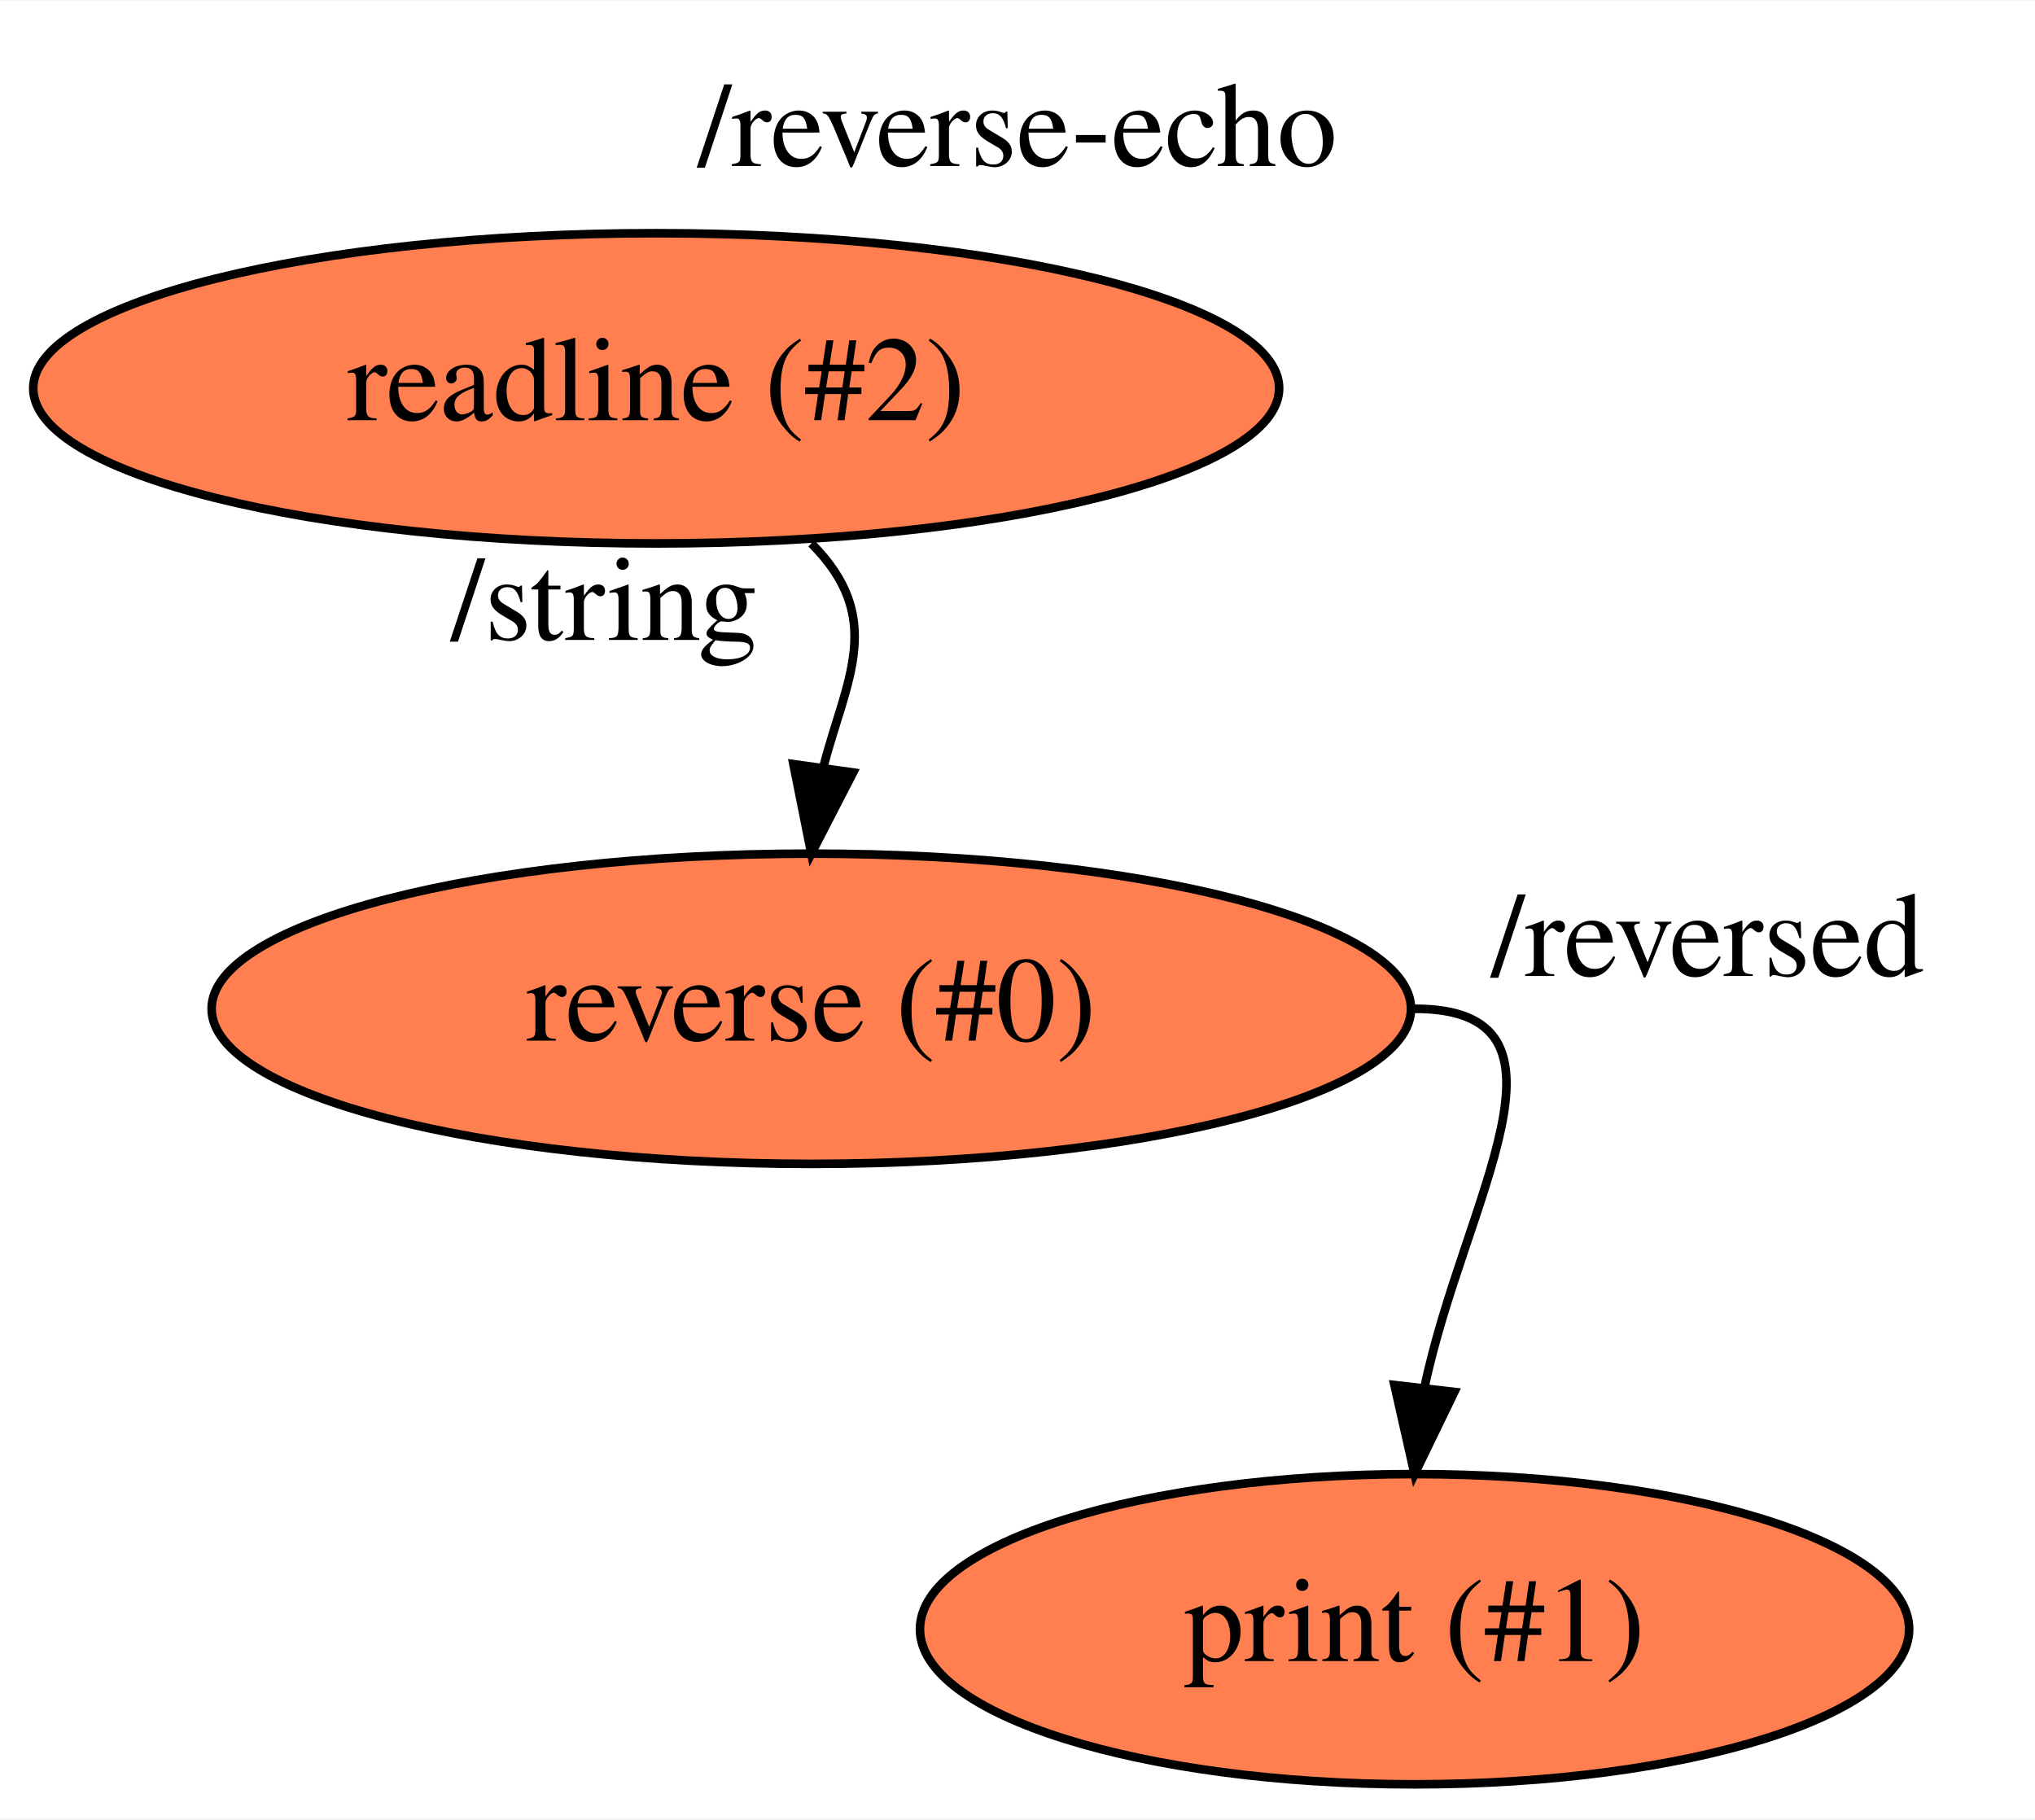
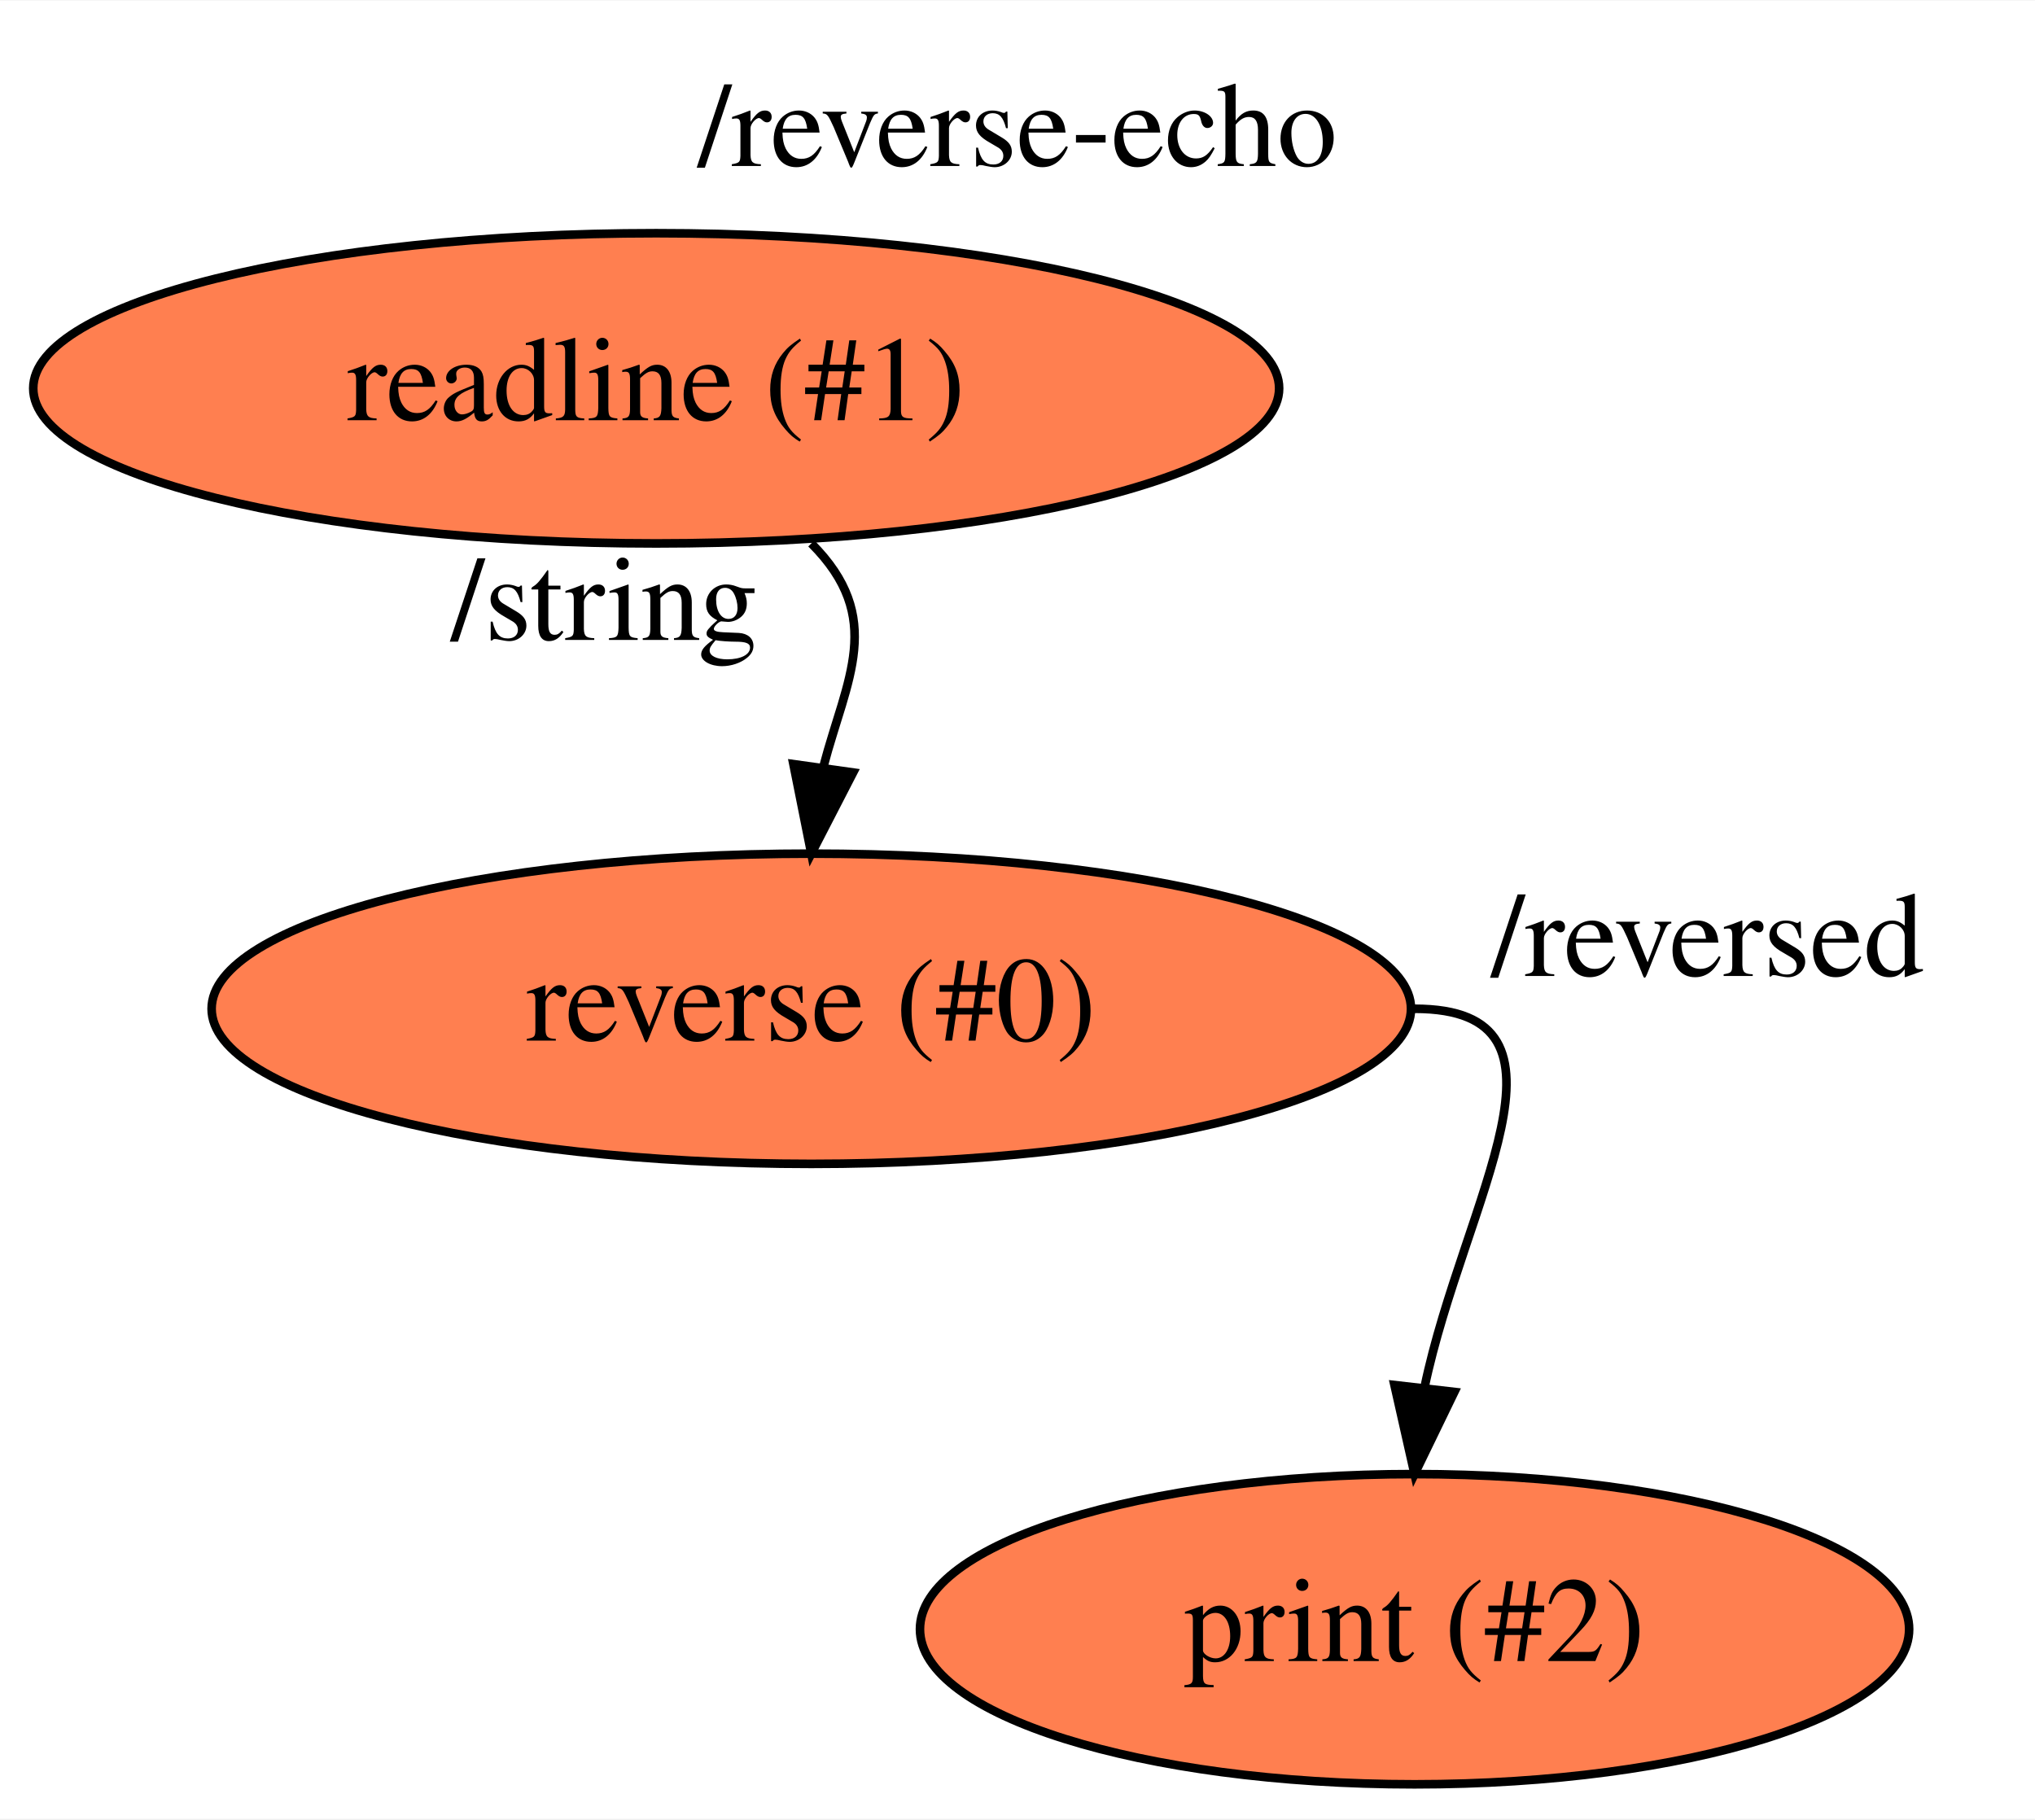
<svg xmlns="http://www.w3.org/2000/svg" xmlns:xlink="http://www.w3.org/1999/xlink" width="236pt" height="211pt" viewBox="0.00 0.00 236.14 211.00">
  <g id="graph0" class="graph" transform="scale(1 1) rotate(0) translate(4 207)">
    <polygon fill="#ffffff" stroke="transparent" points="-4,4 -4,-207 232.144,-207 232.144,4 -4,4" />
    <text text-anchor="middle" x="114.072" y="-187.8" font-family="Times,serif" font-size="14.00" fill="#000000">/reverse-echo</text>
    <g id="node1" class="node">
      <g id="a_node1">
-         <a xlink:href="file:///home/travis/build/andrewdavidmackenzie/flow/flowr/src/lib/flowruntime/stdio/readline.html" xlink:title="readline (#2)">
+         <a xlink:href="file:///home/travis/build/andrewdavidmackenzie/flow/flowr/src/lib/flowruntime/stdio/readline.html" xlink:title="readline (#1)">
          <ellipse fill="#ff7f50" stroke="#000000" cx="72.144" cy="-162" rx="72.287" ry="18" />
-           <text text-anchor="middle" x="72.144" y="-158.3" font-family="Times,serif" font-size="14.00" fill="#000000">readline (#2)</text>
+           <text text-anchor="middle" x="72.144" y="-158.3" font-family="Times,serif" font-size="14.00" fill="#000000">readline (#1)</text>
        </a>
      </g>
    </g>
    <g id="node2" class="node">
      <g id="a_node2">
        <a xlink:href="file:///home/travis/build/andrewdavidmackenzie/flow/samples/reverse-echo/reverse/reverse.html" xlink:title="reverse (#0)">
          <ellipse fill="#ff7f50" stroke="#000000" cx="90.144" cy="-90" rx="69.588" ry="18" />
          <text text-anchor="middle" x="90.144" y="-86.3" font-family="Times,serif" font-size="14.00" fill="#000000">reverse (#0)</text>
        </a>
      </g>
    </g>
    <g id="edge1" class="edge">
      <path fill="none" stroke="#000000" d="M90.144,-144C98.806,-135.338 94.204,-128.216 91.571,-118.173" />
      <polygon fill="#000000" stroke="#000000" points="94.999,-117.417 90.144,-108 88.067,-118.389 94.999,-117.417" />
      <text text-anchor="middle" x="66.144" y="-132.8" font-family="Times,serif" font-size="14.00" fill="#000000">/string</text>
    </g>
    <g id="node3" class="node">
      <g id="a_node3">
-         <a xlink:href="file:///home/travis/build/andrewdavidmackenzie/flow/flowr/src/lib/flowruntime/stdio/stdout.html" xlink:title="print (#1)">
+         <a xlink:href="file:///home/travis/build/andrewdavidmackenzie/flow/flowr/src/lib/flowruntime/stdio/stdout.html" xlink:title="print (#2)">
          <ellipse fill="#ff7f50" stroke="#000000" cx="160.144" cy="-18" rx="57.391" ry="18" />
-           <text text-anchor="middle" x="160.144" y="-14.3" font-family="Times,serif" font-size="14.00" fill="#000000">print (#1)</text>
+           <text text-anchor="middle" x="160.144" y="-14.3" font-family="Times,serif" font-size="14.00" fill="#000000">print (#2)</text>
        </a>
      </g>
    </g>
    <g id="edge2" class="edge">
      <path fill="none" stroke="#000000" d="M160.144,-90C180.862,-90 165.809,-67.642 161.305,-46.088" />
      <polygon fill="#000000" stroke="#000000" points="164.765,-45.534 160.144,-36 157.811,-46.335 164.765,-45.534" />
      <text text-anchor="middle" x="194.144" y="-93.8" font-family="Times,serif" font-size="14.00" fill="#000000">/reversed</text>
    </g>
  </g>
</svg>
